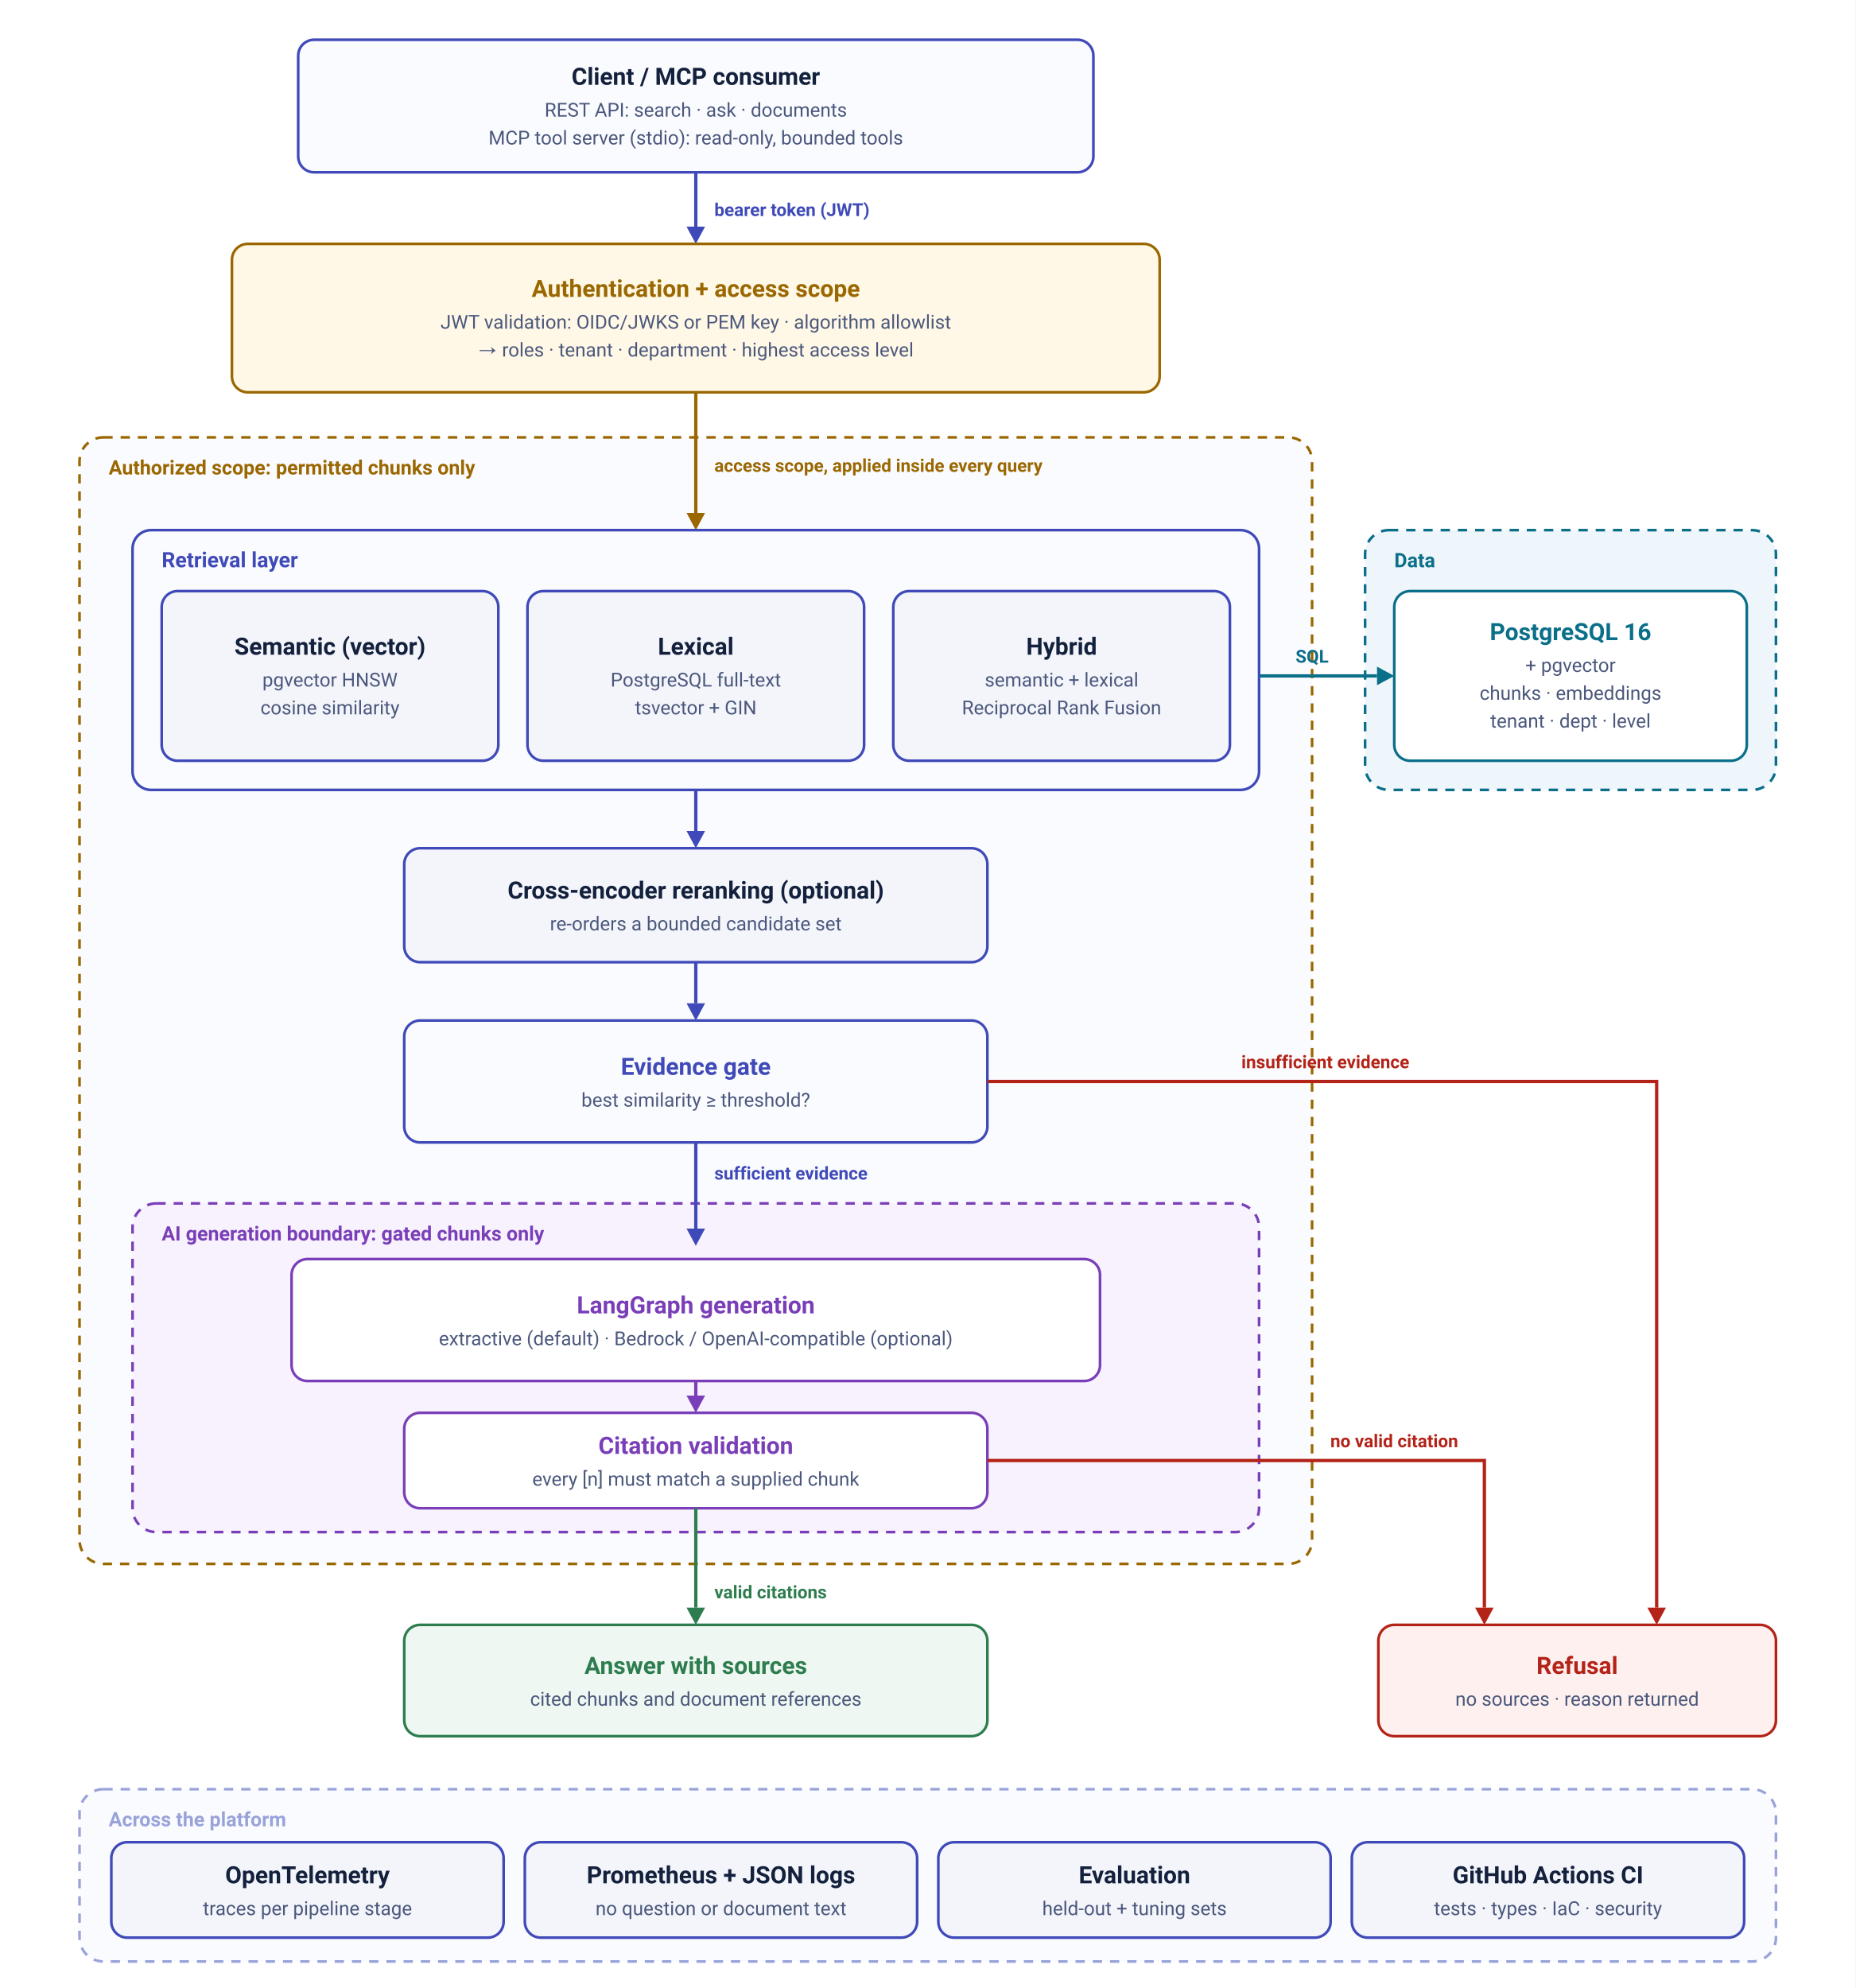
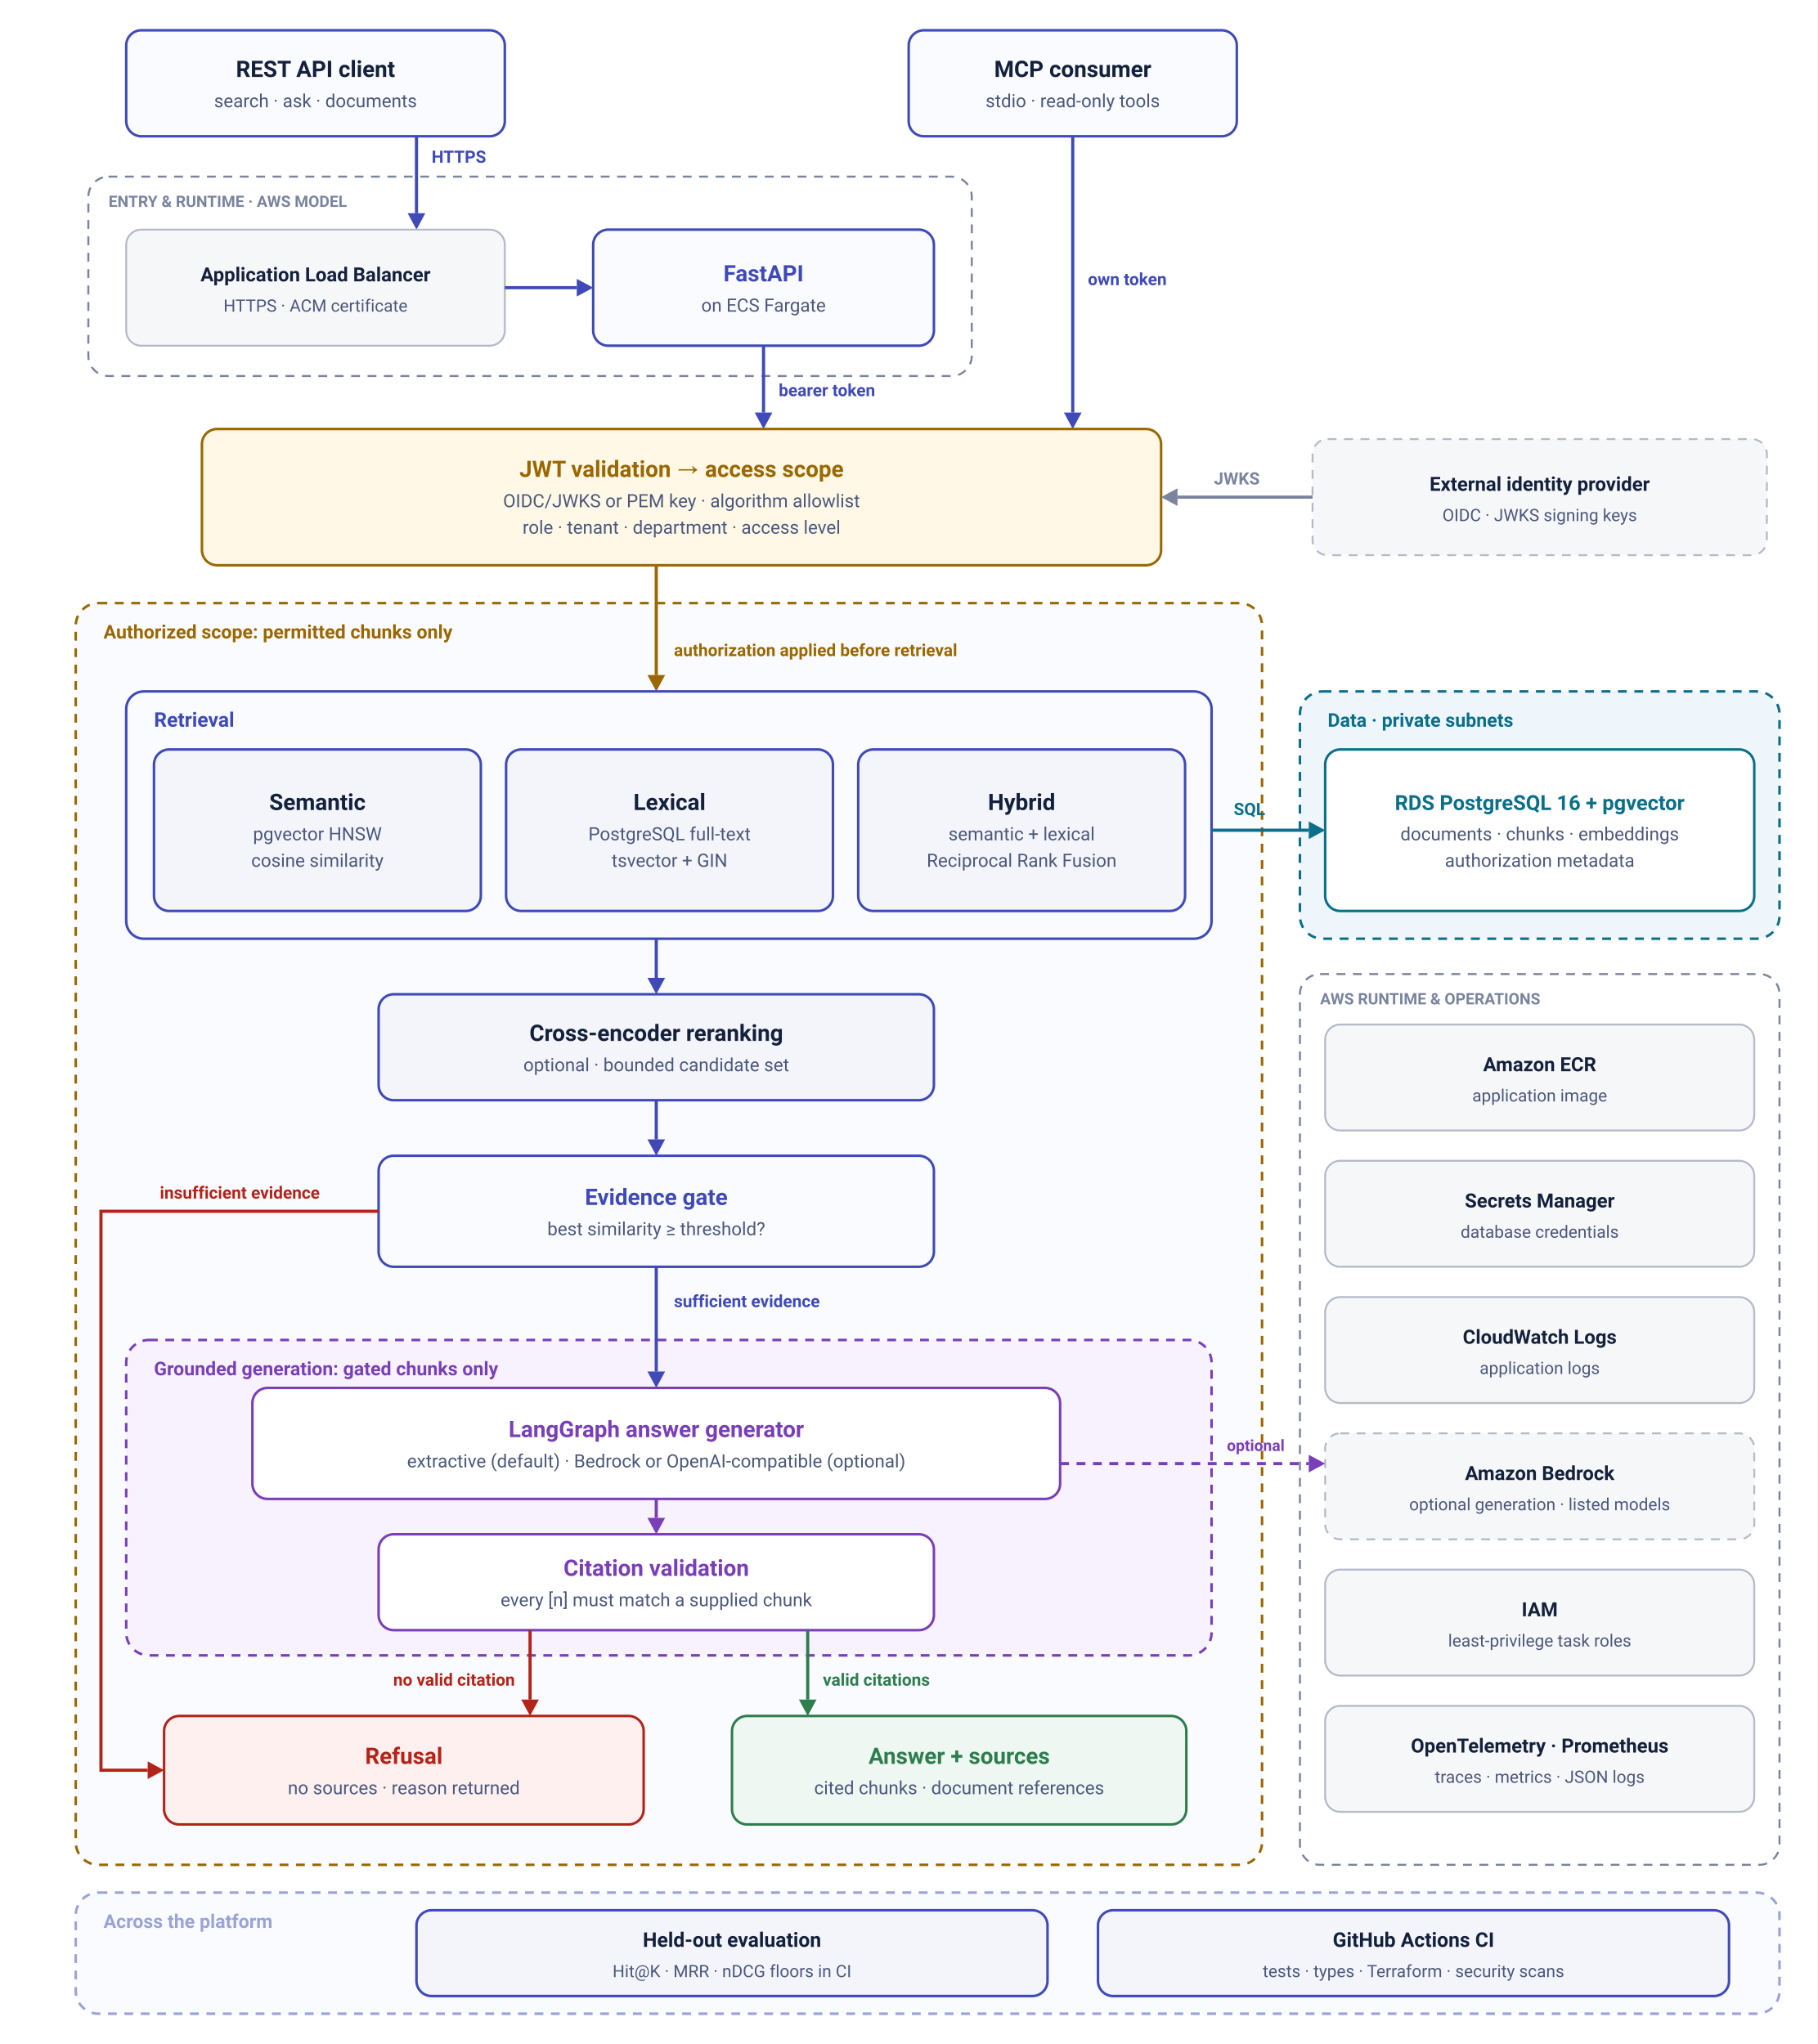
- <svg xmlns="http://www.w3.org/2000/svg" viewBox="0 0 1400 1500" width="1400" height="1500" role="img" aria-label="Policy RAG Platform logical architecture. A REST API client or MCP consumer sends a bearer token; JWT validation produces an access scope (roles, tenant, department, access level) that is applied inside every retrieval query against PostgreSQL 16 with pgvector. Semantic, lexical or hybrid retrieval, optional cross-encoder reranking and an evidence gate run only on authorized chunks; LangGraph generation and citation validation return an answer with sources or a refusal. OpenTelemetry, Prometheus, held-out evaluation and CI run across the platform.">
+ <svg xmlns="http://www.w3.org/2000/svg" viewBox="0 0 1440 1620" width="1440" height="1620" role="img" aria-label="Policy RAG Platform end-to-end architecture. A REST API client reaches an Application Load Balancer over HTTPS with an ACM certificate, which forwards to the FastAPI service on ECS Fargate; an MCP consumer runs the MCP server locally over stdio with its own token. Both present a bearer token that is validated against an external identity provider's JWKS keys and turned into an access scope of role, tenant, department and access level. The scope is applied inside every retrieval query, before retrieval: semantic (pgvector HNSW), lexical (PostgreSQL full-text) or hybrid (Reciprocal Rank Fusion) search against RDS PostgreSQL 16 with pgvector in private subnets, then optional cross-encoder reranking and an evidence gate. A LangGraph answer generator (extractive by default, AWS Bedrock optional) and citation validation return an answer with sources or a refusal. A runtime and operations rail shows ECR, Secrets Manager, CloudWatch Logs, optional Bedrock, least-privilege IAM, and OpenTelemetry with Prometheus; held-out evaluation and CI run across the platform.">
  <style>text{font-family:-apple-system,"Segoe UI",Roboto,Helvetica,Arial,sans-serif}</style>
-   <rect width="1400" height="1500" fill="#ffffff" />
-   <rect x="60" y="330" width="930" height="850" rx="18" fill="#fafbff" stroke="#9a6700" stroke-width="2" stroke-dasharray="7 6" />
-   <text x="82" y="358" font-size="15" font-weight="700" fill="#9a6700" text-anchor="start">Authorized scope: permitted chunks only</text>
-   <rect x="1030" y="400" width="310" height="196" rx="18" fill="#eef6fb" stroke="#0b6f8a" stroke-width="2" stroke-dasharray="7 6" />
-   <text x="1052" y="428" font-size="15" font-weight="700" fill="#0b6f8a" text-anchor="start">Data</text>
-   <rect x="100" y="908" width="850" height="248" rx="18" fill="#f7f2fd" stroke="#7a3fb8" stroke-width="2" stroke-dasharray="7 6" />
-   <text x="122" y="936" font-size="15" font-weight="700" fill="#7a3fb8" text-anchor="start">AI generation boundary: gated chunks only</text>
-   <rect x="60" y="1350" width="1280" height="130" rx="18" fill="#fafbff" stroke="#9aa3d9" stroke-width="2" stroke-dasharray="7 6" />
-   <text x="82" y="1378" font-size="15" font-weight="700" fill="#9aa3d9" text-anchor="start">Across the platform</text>
-   <rect x="225" y="30" width="600" height="100" rx="12" fill="#fafbff" stroke="#3f4ab8" stroke-width="2" />
-   <text x="525.0" y="64.0" font-size="18" font-weight="700" fill="#14213d" text-anchor="middle">Client  /  MCP consumer</text>
-   <text x="525.0" y="88.0" font-size="14.5" font-weight="400" fill="#4b587c" text-anchor="middle">REST API: search · ask · documents</text>
-   <text x="525.0" y="109.0" font-size="14.5" font-weight="400" fill="#4b587c" text-anchor="middle">MCP tool server (stdio): read-only, bounded tools</text>
-   <path d="M525.0,130.0 L525.0,171.0" fill="none" stroke="#3f4ab8" stroke-width="2.5" />
-   <path d="M525.0,184.0 L532.0,171.0 L518.0,171.0 z" fill="#3f4ab8" />
-   <text x="539" y="163" font-size="13.5" font-weight="600" fill="#3f4ab8" text-anchor="start">bearer token (JWT)</text>
-   <rect x="175" y="184" width="700" height="112" rx="12" fill="#fff8e6" stroke="#9a6700" stroke-width="2" />
-   <text x="525.0" y="224.0" font-size="18" font-weight="700" fill="#9a6700" text-anchor="middle">Authentication + access scope</text>
-   <text x="525.0" y="248.0" font-size="14.5" font-weight="400" fill="#4b587c" text-anchor="middle">JWT validation: OIDC/JWKS or PEM key · algorithm allowlist</text>
-   <text x="525.0" y="269.0" font-size="14.5" font-weight="400" fill="#4b587c" text-anchor="middle">→ roles · tenant · department · highest access level</text>
-   <path d="M525.0,296.0 L525.0,387.0" fill="none" stroke="#9a6700" stroke-width="2.5" />
-   <path d="M525.0,400.0 L532.0,387.0 L518.0,387.0 z" fill="#9a6700" />
-   <text x="539" y="356" font-size="13.5" font-weight="600" fill="#9a6700" text-anchor="start">access scope, applied inside every query</text>
-   <rect x="100" y="400" width="850" height="196" rx="14" fill="#fafbff" stroke="#3f4ab8" stroke-width="2" />
-   <text x="122" y="428" font-size="16" font-weight="700" fill="#3f4ab8" text-anchor="start">Retrieval layer</text>
-   <rect x="122" y="446" width="254" height="128" rx="12" fill="#f3f5fb" stroke="#3f4ab8" stroke-width="2" />
-   <text x="249.0" y="494.0" font-size="18" font-weight="700" fill="#14213d" text-anchor="middle">Semantic (vector)</text>
-   <text x="249.0" y="518.0" font-size="14.5" font-weight="400" fill="#4b587c" text-anchor="middle">pgvector HNSW</text>
-   <text x="249.0" y="539.0" font-size="14.5" font-weight="400" fill="#4b587c" text-anchor="middle">cosine similarity</text>
-   <rect x="398" y="446" width="254" height="128" rx="12" fill="#f3f5fb" stroke="#3f4ab8" stroke-width="2" />
-   <text x="525.0" y="494.0" font-size="18" font-weight="700" fill="#14213d" text-anchor="middle">Lexical</text>
-   <text x="525.0" y="518.0" font-size="14.5" font-weight="400" fill="#4b587c" text-anchor="middle">PostgreSQL full-text</text>
-   <text x="525.0" y="539.0" font-size="14.5" font-weight="400" fill="#4b587c" text-anchor="middle">tsvector + GIN</text>
-   <rect x="674" y="446" width="254" height="128" rx="12" fill="#f3f5fb" stroke="#3f4ab8" stroke-width="2" />
-   <text x="801.0" y="494.0" font-size="18" font-weight="700" fill="#14213d" text-anchor="middle">Hybrid</text>
-   <text x="801.0" y="518.0" font-size="14.5" font-weight="400" fill="#4b587c" text-anchor="middle">semantic + lexical</text>
-   <text x="801.0" y="539.0" font-size="14.5" font-weight="400" fill="#4b587c" text-anchor="middle">Reciprocal Rank Fusion</text>
-   <rect x="1052" y="446" width="266" height="128" rx="12" fill="#ffffff" stroke="#0b6f8a" stroke-width="2" />
-   <text x="1185.0" y="483.0" font-size="18" font-weight="700" fill="#0b6f8a" text-anchor="middle">PostgreSQL 16</text>
-   <text x="1185.0" y="507.0" font-size="14.5" font-weight="400" fill="#4b587c" text-anchor="middle">+ pgvector</text>
-   <text x="1185.0" y="528.0" font-size="14.5" font-weight="400" fill="#4b587c" text-anchor="middle">chunks · embeddings</text>
-   <text x="1185.0" y="549.0" font-size="14.5" font-weight="400" fill="#4b587c" text-anchor="middle">tenant · dept · level</text>
-   <path d="M950.0,510.0 L1039.0,510.0" fill="none" stroke="#0b6f8a" stroke-width="2.5" />
-   <path d="M1052.0,510.0 L1039.0,503.0 L1039.0,517.0 z" fill="#0b6f8a" />
-   <text x="990" y="500" font-size="13.5" font-weight="600" fill="#0b6f8a" text-anchor="middle">SQL</text>
-   <path d="M525.0,596.0 L525.0,627.0" fill="none" stroke="#3f4ab8" stroke-width="2.5" />
-   <path d="M525.0,640.0 L532.0,627.0 L518.0,627.0 z" fill="#3f4ab8" />
-   <rect x="305" y="640" width="440" height="86" rx="12" fill="#f3f5fb" stroke="#3f4ab8" stroke-width="2" />
-   <text x="525.0" y="678.0" font-size="18" font-weight="700" fill="#14213d" text-anchor="middle">Cross-encoder reranking (optional)</text>
-   <text x="525.0" y="702.0" font-size="14.5" font-weight="400" fill="#4b587c" text-anchor="middle">re-orders a bounded candidate set</text>
-   <path d="M525.0,726.0 L525.0,757.0" fill="none" stroke="#3f4ab8" stroke-width="2.5" />
-   <path d="M525.0,770.0 L532.0,757.0 L518.0,757.0 z" fill="#3f4ab8" />
-   <rect x="305" y="770" width="440" height="92" rx="12" fill="#fafbff" stroke="#3f4ab8" stroke-width="2" />
-   <text x="525.0" y="811.0" font-size="18" font-weight="700" fill="#3f4ab8" text-anchor="middle">Evidence gate</text>
-   <text x="525.0" y="835.0" font-size="14.5" font-weight="400" fill="#4b587c" text-anchor="middle">best similarity ≥ threshold?</text>
-   <path d="M525.0,862.0 L525.0,927.0" fill="none" stroke="#3f4ab8" stroke-width="2.5" />
-   <path d="M525.0,940.0 L532.0,927.0 L518.0,927.0 z" fill="#3f4ab8" />
-   <text x="539" y="890" font-size="13.5" font-weight="600" fill="#3f4ab8" text-anchor="start">sufficient evidence</text>
-   <rect x="220" y="950" width="610" height="92" rx="12" fill="#ffffff" stroke="#7a3fb8" stroke-width="2" />
-   <text x="525.0" y="991.0" font-size="18" font-weight="700" fill="#7a3fb8" text-anchor="middle">LangGraph generation</text>
-   <text x="525.0" y="1015.0" font-size="14.5" font-weight="400" fill="#4b587c" text-anchor="middle">extractive (default) · Bedrock / OpenAI-compatible (optional)</text>
-   <path d="M525.0,1042.0 L525.0,1053.0" fill="none" stroke="#7a3fb8" stroke-width="2.5" />
-   <path d="M525.0,1066.0 L532.0,1053.0 L518.0,1053.0 z" fill="#7a3fb8" />
-   <rect x="305" y="1066" width="440" height="72" rx="12" fill="#ffffff" stroke="#7a3fb8" stroke-width="2" />
-   <text x="525.0" y="1097.0" font-size="18" font-weight="700" fill="#7a3fb8" text-anchor="middle">Citation validation</text>
-   <text x="525.0" y="1121.0" font-size="14.5" font-weight="400" fill="#4b587c" text-anchor="middle">every [n] must match a supplied chunk</text>
-   <path d="M525.0,1138.0 L525.0,1213.0" fill="none" stroke="#2e7d4f" stroke-width="2.5" />
-   <path d="M525.0,1226.0 L532.0,1213.0 L518.0,1213.0 z" fill="#2e7d4f" />
-   <text x="539" y="1206" font-size="13.5" font-weight="600" fill="#2e7d4f" text-anchor="start">valid citations</text>
-   <rect x="305" y="1226" width="440" height="84" rx="12" fill="#eef7f1" stroke="#2e7d4f" stroke-width="2" />
-   <text x="525.0" y="1263.0" font-size="18" font-weight="700" fill="#2e7d4f" text-anchor="middle">Answer with sources</text>
-   <text x="525.0" y="1287.0" font-size="14.5" font-weight="400" fill="#4b587c" text-anchor="middle">cited chunks and document references</text>
-   <rect x="1040" y="1226" width="300" height="84" rx="12" fill="#fdf0ef" stroke="#b42318" stroke-width="2" />
-   <text x="1190.0" y="1263.0" font-size="18" font-weight="700" fill="#b42318" text-anchor="middle">Refusal</text>
-   <text x="1190.0" y="1287.0" font-size="14.5" font-weight="400" fill="#4b587c" text-anchor="middle">no sources · reason returned</text>
-   <path d="M745.0,816.0 L1250.0,816.0 L1250.0,1213.0" fill="none" stroke="#b42318" stroke-width="2.5" />
-   <path d="M1250.0,1226.0 L1257.0,1213.0 L1243.0,1213.0 z" fill="#b42318" />
-   <text x="1000" y="806" font-size="13.5" font-weight="600" fill="#b42318" text-anchor="middle">insufficient evidence</text>
-   <path d="M745.0,1102.0 L1120.0,1102.0 L1120.0,1213.0" fill="none" stroke="#b42318" stroke-width="2.5" />
-   <path d="M1120.0,1226.0 L1127.0,1213.0 L1113.0,1213.0 z" fill="#b42318" />
-   <text x="1052" y="1092" font-size="13.5" font-weight="600" fill="#b42318" text-anchor="middle">no valid citation</text>
-   <rect x="84" y="1390" width="296" height="72" rx="12" fill="#f3f5fb" stroke="#3f4ab8" stroke-width="2" />
-   <text x="232.0" y="1421.0" font-size="18" font-weight="700" fill="#14213d" text-anchor="middle">OpenTelemetry</text>
-   <text x="232.0" y="1445.0" font-size="14.5" font-weight="400" fill="#4b587c" text-anchor="middle">traces per pipeline stage</text>
-   <rect x="396" y="1390" width="296" height="72" rx="12" fill="#f3f5fb" stroke="#3f4ab8" stroke-width="2" />
-   <text x="544.0" y="1421.0" font-size="18" font-weight="700" fill="#14213d" text-anchor="middle">Prometheus + JSON logs</text>
-   <text x="544.0" y="1445.0" font-size="14.5" font-weight="400" fill="#4b587c" text-anchor="middle">no question or document text</text>
-   <rect x="708" y="1390" width="296" height="72" rx="12" fill="#f3f5fb" stroke="#3f4ab8" stroke-width="2" />
-   <text x="856.0" y="1421.0" font-size="18" font-weight="700" fill="#14213d" text-anchor="middle">Evaluation</text>
-   <text x="856.0" y="1445.0" font-size="14.5" font-weight="400" fill="#4b587c" text-anchor="middle">held-out + tuning sets</text>
-   <rect x="1020" y="1390" width="296" height="72" rx="12" fill="#f3f5fb" stroke="#3f4ab8" stroke-width="2" />
-   <text x="1168.0" y="1421.0" font-size="18" font-weight="700" fill="#14213d" text-anchor="middle">GitHub Actions CI</text>
-   <text x="1168.0" y="1445.0" font-size="14.5" font-weight="400" fill="#4b587c" text-anchor="middle">tests · types · IaC · security</text>
+   <rect width="1440" height="1620" fill="#ffffff" />
+   <rect x="70" y="140" width="700" height="158" rx="16" fill="none" stroke="#7a849e" stroke-width="1.6" stroke-dasharray="7 6" />
+   <text x="86" y="164" font-size="12.5" font-weight="700" fill="#7a849e" text-anchor="start">ENTRY &amp; RUNTIME · AWS MODEL</text>
+   <rect x="60" y="478" width="940" height="1000" rx="18" fill="#fafbff" stroke="#9a6700" stroke-width="2" stroke-dasharray="7 6" />
+   <text x="82" y="506" font-size="15" font-weight="700" fill="#9a6700" text-anchor="start">Authorized scope: permitted chunks only</text>
+   <rect x="1030" y="548" width="380" height="196" rx="18" fill="#eef6fb" stroke="#0b6f8a" stroke-width="2" stroke-dasharray="7 6" />
+   <text x="1052" y="576" font-size="15" font-weight="700" fill="#0b6f8a" text-anchor="start">Data · private subnets</text>
+   <rect x="100" y="1062" width="860" height="250" rx="18" fill="#f7f2fd" stroke="#7a3fb8" stroke-width="2" stroke-dasharray="7 6" />
+   <text x="122" y="1090" font-size="15" font-weight="700" fill="#7a3fb8" text-anchor="start">Grounded generation: gated chunks only</text>
+   <rect x="1030" y="772" width="380" height="706" rx="16" fill="none" stroke="#7a849e" stroke-width="1.6" stroke-dasharray="7 6" />
+   <text x="1046" y="796" font-size="12.5" font-weight="700" fill="#7a849e" text-anchor="start">AWS RUNTIME &amp; OPERATIONS</text>
+   <rect x="60" y="1500" width="1350" height="96" rx="18" fill="#fafbff" stroke="#9aa3d9" stroke-width="2" stroke-dasharray="7 6" />
+   <text x="82" y="1528" font-size="15" font-weight="700" fill="#9aa3d9" text-anchor="start">Across the platform</text>
+   <rect x="100" y="24" width="300" height="84" rx="12" fill="#fafbff" stroke="#3f4ab8" stroke-width="2" />
+   <text x="250.0" y="61.0" font-size="18" font-weight="700" fill="#14213d" text-anchor="middle">REST API client</text>
+   <text x="250.0" y="85.0" font-size="14.5" font-weight="400" fill="#4b587c" text-anchor="middle">search · ask · documents</text>
+   <rect x="720" y="24" width="260" height="84" rx="12" fill="#fafbff" stroke="#3f4ab8" stroke-width="2" />
+   <text x="850.0" y="61.0" font-size="18" font-weight="700" fill="#14213d" text-anchor="middle">MCP consumer</text>
+   <text x="850.0" y="85.0" font-size="14.5" font-weight="400" fill="#4b587c" text-anchor="middle">stdio · read-only tools</text>
+   <path d="M330.0,108.0 L330.0,169.0" fill="none" stroke="#3f4ab8" stroke-width="2.5" />
+   <path d="M330.0,182.0 L337.0,169.0 L323.0,169.0 z" fill="#3f4ab8" />
+   <text x="342" y="129" font-size="13.5" font-weight="600" fill="#3f4ab8" text-anchor="start">HTTPS</text>
+   <rect x="100" y="182" width="300" height="92" rx="12" fill="#f6f7f9" stroke="#b4bac7" stroke-width="1.5" />
+   <text x="250.0" y="223.0" font-size="15.5" font-weight="700" fill="#14213d" text-anchor="middle">Application Load Balancer</text>
+   <text x="250.0" y="247.0" font-size="13.5" font-weight="400" fill="#4b587c" text-anchor="middle">HTTPS · ACM certificate</text>
+   <rect x="470" y="182" width="270" height="92" rx="12" fill="#fafbff" stroke="#3f4ab8" stroke-width="2" />
+   <text x="605.0" y="223.0" font-size="18" font-weight="700" fill="#3f4ab8" text-anchor="middle">FastAPI</text>
+   <text x="605.0" y="247.0" font-size="14.5" font-weight="400" fill="#4b587c" text-anchor="middle">on ECS Fargate</text>
+   <path d="M400.0,228.0 L457.0,228.0" fill="none" stroke="#3f4ab8" stroke-width="2.5" />
+   <path d="M470.0,228.0 L457.0,221.0 L457.0,235.0 z" fill="#3f4ab8" />
+   <path d="M605.0,274.0 L605.0,327.0" fill="none" stroke="#3f4ab8" stroke-width="2.5" />
+   <path d="M605.0,340.0 L612.0,327.0 L598.0,327.0 z" fill="#3f4ab8" />
+   <text x="617" y="314" font-size="13.5" font-weight="600" fill="#3f4ab8" text-anchor="start">bearer token</text>
+   <path d="M850.0,108.0 L850.0,327.0" fill="none" stroke="#3f4ab8" stroke-width="2.5" />
+   <path d="M850.0,340.0 L857.0,327.0 L843.0,327.0 z" fill="#3f4ab8" />
+   <text x="862" y="226" font-size="13.5" font-weight="600" fill="#3f4ab8" text-anchor="start">own token</text>
+   <rect x="160" y="340" width="760" height="108" rx="12" fill="#fff8e6" stroke="#9a6700" stroke-width="2" />
+   <text x="540.0" y="378.0" font-size="18" font-weight="700" fill="#9a6700" text-anchor="middle">JWT validation → access scope</text>
+   <text x="540.0" y="402.0" font-size="14.5" font-weight="400" fill="#4b587c" text-anchor="middle">OIDC/JWKS or PEM key · algorithm allowlist</text>
+   <text x="540.0" y="423.0" font-size="14.5" font-weight="400" fill="#4b587c" text-anchor="middle">role · tenant · department · access level</text>
+   <rect x="1040" y="348" width="360" height="92" rx="12" fill="#f6f7f9" stroke="#b4bac7" stroke-width="1.5" stroke-dasharray="7 6" />
+   <text x="1220.0" y="389.0" font-size="15.5" font-weight="700" fill="#14213d" text-anchor="middle">External identity provider</text>
+   <text x="1220.0" y="413.0" font-size="13.5" font-weight="400" fill="#4b587c" text-anchor="middle">OIDC · JWKS signing keys</text>
+   <path d="M1040.0,394.0 L933.0,394.0" fill="none" stroke="#7a849e" stroke-width="2.5" />
+   <path d="M920.0,394.0 L933.0,401.0 L933.0,387.0 z" fill="#7a849e" />
+   <text x="980" y="384" font-size="13.5" font-weight="600" fill="#7a849e" text-anchor="middle">JWKS</text>
+   <path d="M520.0,448.0 L520.0,535.0" fill="none" stroke="#9a6700" stroke-width="2.5" />
+   <path d="M520.0,548.0 L527.0,535.0 L513.0,535.0 z" fill="#9a6700" />
+   <text x="534" y="520" font-size="13.5" font-weight="600" fill="#9a6700" text-anchor="start">authorization applied before retrieval</text>
+   <rect x="100" y="548" width="860" height="196" rx="14" fill="#fafbff" stroke="#3f4ab8" stroke-width="2" />
+   <text x="122" y="576" font-size="16" font-weight="700" fill="#3f4ab8" text-anchor="start">Retrieval</text>
+   <rect x="122" y="594" width="259" height="128" rx="12" fill="#f3f5fb" stroke="#3f4ab8" stroke-width="2" />
+   <text x="251.5" y="642.0" font-size="18" font-weight="700" fill="#14213d" text-anchor="middle">Semantic</text>
+   <text x="251.5" y="666.0" font-size="14.5" font-weight="400" fill="#4b587c" text-anchor="middle">pgvector HNSW</text>
+   <text x="251.5" y="687.0" font-size="14.5" font-weight="400" fill="#4b587c" text-anchor="middle">cosine similarity</text>
+   <rect x="401" y="594" width="259" height="128" rx="12" fill="#f3f5fb" stroke="#3f4ab8" stroke-width="2" />
+   <text x="530.5" y="642.0" font-size="18" font-weight="700" fill="#14213d" text-anchor="middle">Lexical</text>
+   <text x="530.5" y="666.0" font-size="14.5" font-weight="400" fill="#4b587c" text-anchor="middle">PostgreSQL full-text</text>
+   <text x="530.5" y="687.0" font-size="14.5" font-weight="400" fill="#4b587c" text-anchor="middle">tsvector + GIN</text>
+   <rect x="680" y="594" width="259" height="128" rx="12" fill="#f3f5fb" stroke="#3f4ab8" stroke-width="2" />
+   <text x="809.5" y="642.0" font-size="18" font-weight="700" fill="#14213d" text-anchor="middle">Hybrid</text>
+   <text x="809.5" y="666.0" font-size="14.5" font-weight="400" fill="#4b587c" text-anchor="middle">semantic + lexical</text>
+   <text x="809.5" y="687.0" font-size="14.5" font-weight="400" fill="#4b587c" text-anchor="middle">Reciprocal Rank Fusion</text>
+   <rect x="1050" y="594" width="340" height="128" rx="12" fill="#ffffff" stroke="#0b6f8a" stroke-width="2" />
+   <text x="1220.0" y="642.0" font-size="16.5" font-weight="700" fill="#0b6f8a" text-anchor="middle">RDS PostgreSQL 16 + pgvector</text>
+   <text x="1220.0" y="666.0" font-size="14.5" font-weight="400" fill="#4b587c" text-anchor="middle">documents · chunks · embeddings</text>
+   <text x="1220.0" y="687.0" font-size="14.5" font-weight="400" fill="#4b587c" text-anchor="middle">authorization metadata</text>
+   <path d="M960.0,658.0 L1037.0,658.0" fill="none" stroke="#0b6f8a" stroke-width="2.5" />
+   <path d="M1050.0,658.0 L1037.0,651.0 L1037.0,665.0 z" fill="#0b6f8a" />
+   <text x="990" y="646" font-size="13.5" font-weight="600" fill="#0b6f8a" text-anchor="middle">SQL</text>
+   <path d="M520.0,744.0 L520.0,775.0" fill="none" stroke="#3f4ab8" stroke-width="2.5" />
+   <path d="M520.0,788.0 L527.0,775.0 L513.0,775.0 z" fill="#3f4ab8" />
+   <rect x="300" y="788" width="440" height="84" rx="12" fill="#f3f5fb" stroke="#3f4ab8" stroke-width="2" />
+   <text x="520.0" y="825.0" font-size="18" font-weight="700" fill="#14213d" text-anchor="middle">Cross-encoder reranking</text>
+   <text x="520.0" y="849.0" font-size="14.5" font-weight="400" fill="#4b587c" text-anchor="middle">optional · bounded candidate set</text>
+   <path d="M520.0,872.0 L520.0,903.0" fill="none" stroke="#3f4ab8" stroke-width="2.5" />
+   <path d="M520.0,916.0 L527.0,903.0 L513.0,903.0 z" fill="#3f4ab8" />
+   <rect x="300" y="916" width="440" height="88" rx="12" fill="#fafbff" stroke="#3f4ab8" stroke-width="2" />
+   <text x="520.0" y="955.0" font-size="18" font-weight="700" fill="#3f4ab8" text-anchor="middle">Evidence gate</text>
+   <text x="520.0" y="979.0" font-size="14.5" font-weight="400" fill="#4b587c" text-anchor="middle">best similarity ≥ threshold?</text>
+   <path d="M520.0,1004.0 L520.0,1087.0" fill="none" stroke="#3f4ab8" stroke-width="2.5" />
+   <path d="M520.0,1100.0 L527.0,1087.0 L513.0,1087.0 z" fill="#3f4ab8" />
+   <text x="534" y="1036" font-size="13.5" font-weight="600" fill="#3f4ab8" text-anchor="start">sufficient evidence</text>
+   <rect x="200" y="1100" width="640" height="88" rx="12" fill="#ffffff" stroke="#7a3fb8" stroke-width="2" />
+   <text x="520.0" y="1139.0" font-size="18" font-weight="700" fill="#7a3fb8" text-anchor="middle">LangGraph answer generator</text>
+   <text x="520.0" y="1163.0" font-size="14.5" font-weight="400" fill="#4b587c" text-anchor="middle">extractive (default) · Bedrock or OpenAI-compatible (optional)</text>
+   <path d="M520.0,1188.0 L520.0,1203.0" fill="none" stroke="#7a3fb8" stroke-width="2.5" />
+   <path d="M520.0,1216.0 L527.0,1203.0 L513.0,1203.0 z" fill="#7a3fb8" />
+   <rect x="300" y="1216" width="440" height="76" rx="12" fill="#ffffff" stroke="#7a3fb8" stroke-width="2" />
+   <text x="520.0" y="1249.0" font-size="18" font-weight="700" fill="#7a3fb8" text-anchor="middle">Citation validation</text>
+   <text x="520.0" y="1273.0" font-size="14.5" font-weight="400" fill="#4b587c" text-anchor="middle">every [n] must match a supplied chunk</text>
+   <rect x="130" y="1360" width="380" height="86" rx="12" fill="#fdf0ef" stroke="#b42318" stroke-width="2" />
+   <text x="320.0" y="1398.0" font-size="18" font-weight="700" fill="#b42318" text-anchor="middle">Refusal</text>
+   <text x="320.0" y="1422.0" font-size="14.5" font-weight="400" fill="#4b587c" text-anchor="middle">no sources · reason returned</text>
+   <rect x="580" y="1360" width="360" height="86" rx="12" fill="#eef7f1" stroke="#2e7d4f" stroke-width="2" />
+   <text x="760.0" y="1398.0" font-size="18" font-weight="700" fill="#2e7d4f" text-anchor="middle">Answer + sources</text>
+   <text x="760.0" y="1422.0" font-size="14.5" font-weight="400" fill="#4b587c" text-anchor="middle">cited chunks · document references</text>
+   <path d="M420.0,1292.0 L420.0,1347.0" fill="none" stroke="#b42318" stroke-width="2.5" />
+   <path d="M420.0,1360.0 L427.0,1347.0 L413.0,1347.0 z" fill="#b42318" />
+   <text x="408" y="1336" font-size="13.5" font-weight="600" fill="#b42318" text-anchor="end">no valid citation</text>
+   <path d="M640.0,1292.0 L640.0,1347.0" fill="none" stroke="#2e7d4f" stroke-width="2.5" />
+   <path d="M640.0,1360.0 L647.0,1347.0 L633.0,1347.0 z" fill="#2e7d4f" />
+   <text x="652" y="1336" font-size="13.5" font-weight="600" fill="#2e7d4f" text-anchor="start">valid citations</text>
+   <path d="M300.0,960.0 L80.0,960.0 L80.0,1403.0 L117.0,1403.0" fill="none" stroke="#b42318" stroke-width="2.5" />
+   <path d="M130.0,1403.0 L117.0,1396.0 L117.0,1410.0 z" fill="#b42318" />
+   <text x="190" y="950" font-size="13.5" font-weight="600" fill="#b42318" text-anchor="middle">insufficient evidence</text>
+   <rect x="1050" y="812" width="340" height="84" rx="12" fill="#f6f7f9" stroke="#b4bac7" stroke-width="1.5" />
+   <text x="1220.0" y="849.0" font-size="15.5" font-weight="700" fill="#14213d" text-anchor="middle">Amazon ECR</text>
+   <text x="1220.0" y="873.0" font-size="13.5" font-weight="400" fill="#4b587c" text-anchor="middle">application image</text>
+   <rect x="1050" y="920" width="340" height="84" rx="12" fill="#f6f7f9" stroke="#b4bac7" stroke-width="1.5" />
+   <text x="1220.0" y="957.0" font-size="15.5" font-weight="700" fill="#14213d" text-anchor="middle">Secrets Manager</text>
+   <text x="1220.0" y="981.0" font-size="13.5" font-weight="400" fill="#4b587c" text-anchor="middle">database credentials</text>
+   <rect x="1050" y="1028" width="340" height="84" rx="12" fill="#f6f7f9" stroke="#b4bac7" stroke-width="1.5" />
+   <text x="1220.0" y="1065.0" font-size="15.5" font-weight="700" fill="#14213d" text-anchor="middle">CloudWatch Logs</text>
+   <text x="1220.0" y="1089.0" font-size="13.5" font-weight="400" fill="#4b587c" text-anchor="middle">application logs</text>
+   <rect x="1050" y="1136" width="340" height="84" rx="12" fill="#f6f7f9" stroke="#b4bac7" stroke-width="1.5" stroke-dasharray="7 6" />
+   <text x="1220.0" y="1173.0" font-size="15.5" font-weight="700" fill="#14213d" text-anchor="middle">Amazon Bedrock</text>
+   <text x="1220.0" y="1197.0" font-size="13.5" font-weight="400" fill="#4b587c" text-anchor="middle">optional generation · listed models</text>
+   <rect x="1050" y="1244" width="340" height="84" rx="12" fill="#f6f7f9" stroke="#b4bac7" stroke-width="1.5" />
+   <text x="1220.0" y="1281.0" font-size="15.5" font-weight="700" fill="#14213d" text-anchor="middle">IAM</text>
+   <text x="1220.0" y="1305.0" font-size="13.5" font-weight="400" fill="#4b587c" text-anchor="middle">least-privilege task roles</text>
+   <rect x="1050" y="1352" width="340" height="84" rx="12" fill="#f6f7f9" stroke="#b4bac7" stroke-width="1.5" />
+   <text x="1220.0" y="1389.0" font-size="15.5" font-weight="700" fill="#14213d" text-anchor="middle">OpenTelemetry · Prometheus</text>
+   <text x="1220.0" y="1413.0" font-size="13.5" font-weight="400" fill="#4b587c" text-anchor="middle">traces · metrics · JSON logs</text>
+   <path d="M840.0,1160.0 L1037.0,1160.0" fill="none" stroke="#7a3fb8" stroke-width="2.5" stroke-dasharray="7 6" />
+   <path d="M1050.0,1160.0 L1037.0,1153.0 L1037.0,1167.0 z" fill="#7a3fb8" />
+   <text x="995" y="1150" font-size="12.5" font-weight="600" fill="#7a3fb8" text-anchor="middle">optional</text>
+   <rect x="330" y="1514" width="500" height="68" rx="12" fill="#f3f5fb" stroke="#3f4ab8" stroke-width="2" />
+   <text x="580.0" y="1543.0" font-size="16" font-weight="700" fill="#14213d" text-anchor="middle">Held-out evaluation</text>
+   <text x="580.0" y="1567.0" font-size="13.5" font-weight="400" fill="#4b587c" text-anchor="middle">Hit@K · MRR · nDCG floors in CI</text>
+   <rect x="870" y="1514" width="500" height="68" rx="12" fill="#f3f5fb" stroke="#3f4ab8" stroke-width="2" />
+   <text x="1120.0" y="1543.0" font-size="16" font-weight="700" fill="#14213d" text-anchor="middle">GitHub Actions CI</text>
+   <text x="1120.0" y="1567.0" font-size="13.5" font-weight="400" fill="#4b587c" text-anchor="middle">tests · types · Terraform · security scans</text>
</svg>
